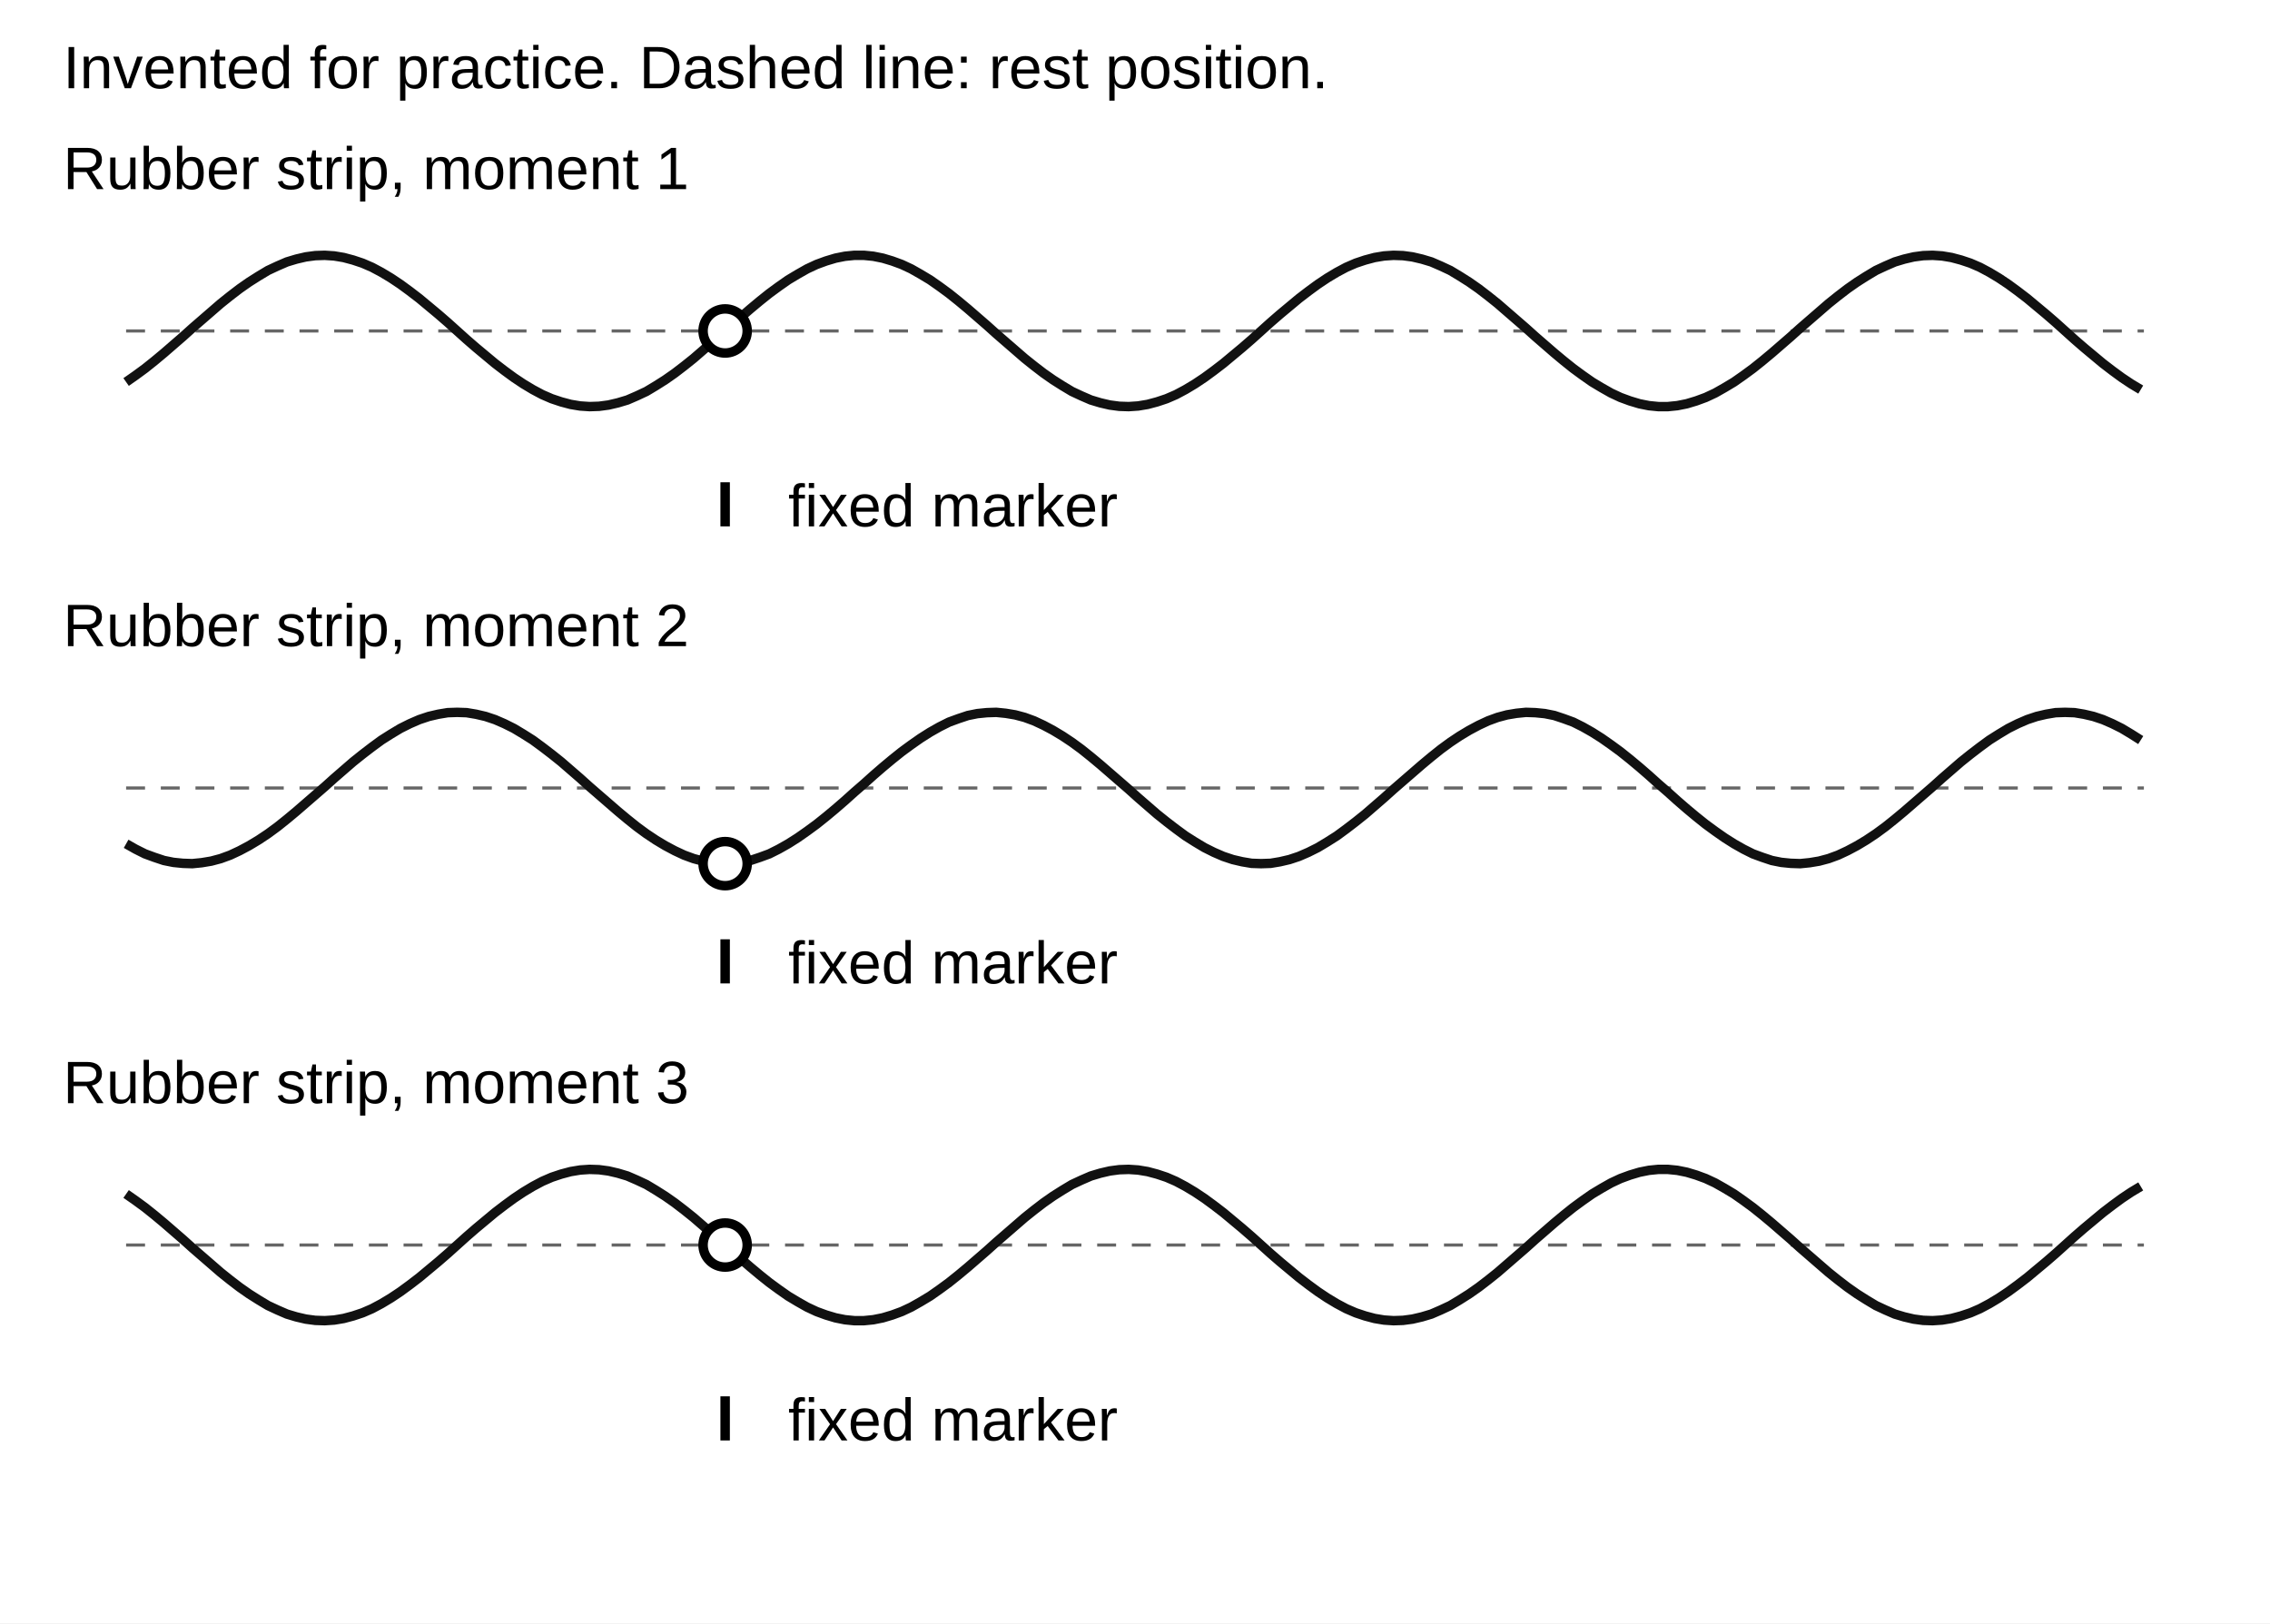
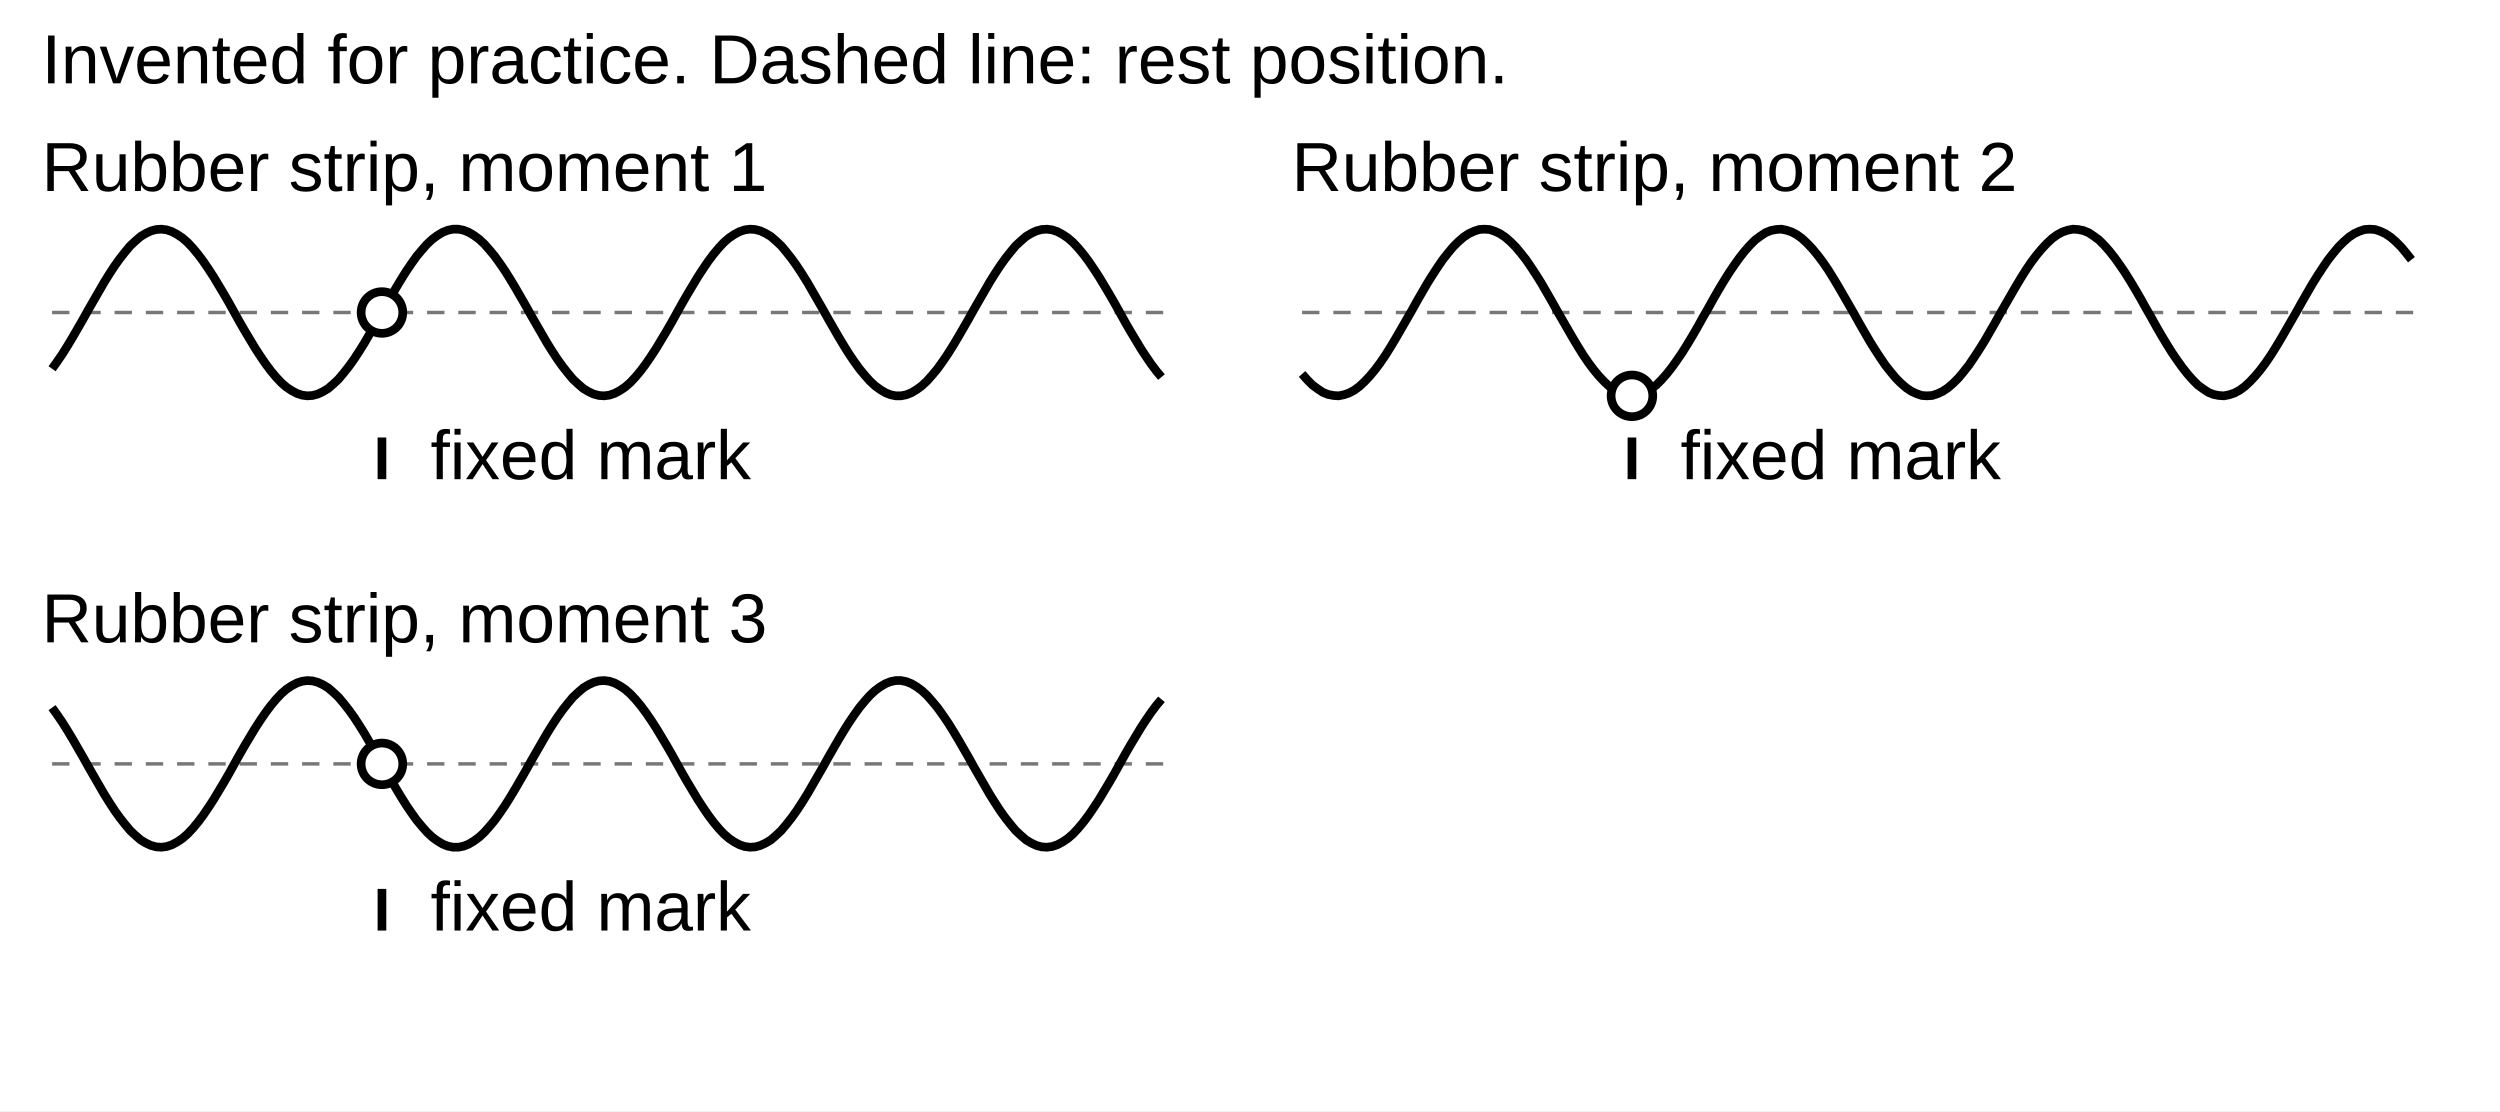
- <svg xmlns="http://www.w3.org/2000/svg" viewBox="0 0 720 515" role="img" aria-label="Original invented observation frames">
+ <svg xmlns="http://www.w3.org/2000/svg" viewBox="0 0 720 320" role="img" aria-label="Original invented observation frames">
  <rect width="100%" height="100%" fill="white" />
-   <g font-family="Arial,sans-serif" font-size="19" fill="black">
-     <text x="20" y="28">Invented for practice. Dashed line: rest position.</text>
-     <text x="20" y="60">Rubber strip, moment 1</text>
-     <line x1="40" y1="105" x2="680" y2="105" stroke="#666" stroke-dasharray="6 5" />
-     <polyline points="40.0,121.2 43.0,119.1 46.0,116.9 49.0,114.5 52.0,112.0 55.0,109.4 58.0,106.8 61.0,104.1 64.0,101.5 67.0,98.9 70.0,96.3 73.0,93.9 76.0,91.6 79.0,89.5 82.0,87.6 85.0,85.8 88.0,84.4 91.0,83.1 94.0,82.2 97.0,81.5 100.0,81.1 103.0,81.0 106.0,81.2 109.0,81.7 112.0,82.5 115.0,83.5 118.0,84.8 121.0,86.4 124.0,88.2 127.0,90.2 130.0,92.4 133.0,94.7 136.0,97.2 139.0,99.7 142.0,102.3 145.0,105.0 148.0,107.7 151.0,110.3 154.0,112.8 157.0,115.3 160.0,117.6 163.0,119.8 166.0,121.8 169.0,123.6 172.0,125.2 175.0,126.5 178.0,127.5 181.0,128.3 184.0,128.8 187.0,129.0 190.0,128.9 193.0,128.5 196.0,127.8 199.0,126.9 202.0,125.6 205.0,124.2 208.0,122.4 211.0,120.5 214.0,118.4 217.0,116.1 220.0,113.7 223.0,111.1 226.0,108.5 229.0,105.9 232.0,103.2 235.0,100.6 238.0,98.0 241.0,95.5 244.0,93.1 247.0,90.9 250.0,88.8 253.0,87.0 256.0,85.3 259.0,83.9 262.0,82.8 265.0,81.9 268.0,81.3 271.0,81.0 274.0,81.0 277.0,81.3 280.0,81.9 283.0,82.8 286.0,83.9 289.0,85.3 292.0,87.0 295.0,88.8 298.0,90.9 301.0,93.1 304.0,95.5 307.0,98.0 310.0,100.6 313.0,103.2 316.0,105.9 319.0,108.5 322.0,111.1 325.0,113.7 328.0,116.1 331.0,118.4 334.0,120.5 337.0,122.4 340.0,124.2 343.0,125.6 346.0,126.9 349.0,127.8 352.0,128.5 355.0,128.9 358.0,129.0 361.0,128.8 364.0,128.3 367.0,127.5 370.0,126.5 373.0,125.2 376.0,123.6 379.0,121.8 382.0,119.8 385.0,117.6 388.0,115.3 391.0,112.8 394.0,110.3 397.0,107.7 400.0,105.0 403.0,102.3 406.0,99.7 409.0,97.2 412.0,94.7 415.0,92.4 418.0,90.2 421.0,88.2 424.0,86.4 427.0,84.8 430.0,83.5 433.0,82.5 436.0,81.7 439.0,81.2 442.0,81.0 445.0,81.1 448.0,81.5 451.0,82.2 454.0,83.1 457.0,84.4 460.0,85.8 463.0,87.6 466.0,89.5 469.0,91.6 472.0,93.9 475.0,96.3 478.0,98.9 481.0,101.5 484.0,104.1 487.0,106.8 490.0,109.4 493.0,112.0 496.0,114.5 499.0,116.9 502.0,119.1 505.0,121.2 508.0,123.0 511.0,124.7 514.0,126.1 517.0,127.2 520.0,128.1 523.0,128.7 526.0,129.0 529.0,129.0 532.0,128.7 535.0,128.1 538.0,127.2 541.0,126.1 544.0,124.7 547.0,123.0 550.0,121.2 553.0,119.1 556.0,116.9 559.0,114.5 562.0,112.0 565.0,109.4 568.0,106.8 571.0,104.1 574.0,101.5 577.0,98.9 580.0,96.3 583.0,93.9 586.0,91.6 589.0,89.5 592.0,87.6 595.0,85.8 598.0,84.4 601.0,83.1 604.0,82.2 607.0,81.5 610.0,81.1 613.0,81.0 616.0,81.2 619.0,81.7 622.0,82.5 625.0,83.5 628.0,84.8 631.0,86.4 634.0,88.2 637.0,90.2 640.0,92.4 643.0,94.7 646.0,97.2 649.0,99.7 652.0,102.3 655.0,105.0 658.0,107.7 661.0,110.3 664.0,112.8 667.0,115.3 670.0,117.6 673.0,119.8 676.0,121.8 679.0,123.6" fill="none" stroke="#111" stroke-width="3" />
-     <circle cx="230" cy="105.0" r="7" fill="white" stroke="black" stroke-width="3" />
-     <line x1="230" y1="153" x2="230" y2="167" stroke="black" stroke-width="3" />
-     <text x="250" y="167">fixed marker</text>
-     <text x="20" y="205">Rubber strip, moment 2</text>
-     <line x1="40" y1="250" x2="680" y2="250" stroke="#666" stroke-dasharray="6 5" />
-     <polyline points="40.0,267.7 43.0,269.4 46.0,270.9 49.0,272.0 52.0,273.0 55.0,273.6 58.0,273.9 61.0,274.0 64.0,273.7 67.0,273.2 70.0,272.4 73.0,271.3 76.0,269.9 79.0,268.3 82.0,266.5 85.0,264.5 88.0,262.3 91.0,259.9 94.0,257.4 97.0,254.8 100.0,252.2 103.0,249.6 106.0,246.9 109.0,244.3 112.0,241.7 115.0,239.3 118.0,237.0 121.0,234.8 124.0,232.9 127.0,231.1 130.0,229.6 133.0,228.3 136.0,227.3 139.0,226.6 142.0,226.1 145.0,226.0 148.0,226.1 151.0,226.6 154.0,227.3 157.0,228.3 160.0,229.6 163.0,231.1 166.0,232.9 169.0,234.8 172.0,237.0 175.0,239.3 178.0,241.7 181.0,244.3 184.0,246.9 187.0,249.6 190.0,252.2 193.0,254.8 196.0,257.4 199.0,259.9 202.0,262.3 205.0,264.5 208.0,266.5 211.0,268.3 214.0,269.9 217.0,271.3 220.0,272.4 223.0,273.2 226.0,273.7 229.0,274.0 232.0,273.9 235.0,273.6 238.0,273.0 241.0,272.0 244.0,270.9 247.0,269.4 250.0,267.7 253.0,265.8 256.0,263.7 259.0,261.5 262.0,259.1 265.0,256.6 268.0,254.0 271.0,251.3 274.0,248.7 277.0,246.0 280.0,243.4 283.0,240.9 286.0,238.5 289.0,236.3 292.0,234.2 295.0,232.3 298.0,230.6 301.0,229.1 304.0,228.0 307.0,227.0 310.0,226.4 313.0,226.1 316.0,226.0 319.0,226.3 322.0,226.8 325.0,227.6 328.0,228.7 331.0,230.1 334.0,231.7 337.0,233.5 340.0,235.5 343.0,237.7 346.0,240.1 349.0,242.6 352.0,245.2 355.0,247.8 358.0,250.4 361.0,253.1 364.0,255.7 367.0,258.3 370.0,260.7 373.0,263.0 376.0,265.2 379.0,267.1 382.0,268.9 385.0,270.4 388.0,271.7 391.0,272.7 394.0,273.4 397.0,273.9 400.0,274.0 403.0,273.9 406.0,273.4 409.0,272.7 412.0,271.7 415.0,270.4 418.0,268.9 421.0,267.1 424.0,265.2 427.0,263.0 430.0,260.7 433.0,258.3 436.0,255.7 439.0,253.1 442.0,250.4 445.0,247.8 448.0,245.2 451.0,242.6 454.0,240.1 457.0,237.7 460.0,235.5 463.0,233.5 466.0,231.7 469.0,230.1 472.0,228.7 475.0,227.6 478.0,226.8 481.0,226.3 484.0,226.0 487.0,226.1 490.0,226.4 493.0,227.0 496.0,228.0 499.0,229.1 502.0,230.6 505.0,232.3 508.0,234.2 511.0,236.3 514.0,238.5 517.0,240.9 520.0,243.4 523.0,246.0 526.0,248.7 529.0,251.3 532.0,254.0 535.0,256.6 538.0,259.1 541.0,261.5 544.0,263.7 547.0,265.8 550.0,267.7 553.0,269.4 556.0,270.9 559.0,272.0 562.0,273.0 565.0,273.6 568.0,273.9 571.0,274.0 574.0,273.7 577.0,273.2 580.0,272.4 583.0,271.3 586.0,269.9 589.0,268.3 592.0,266.5 595.0,264.5 598.0,262.3 601.0,259.9 604.0,257.4 607.0,254.8 610.0,252.2 613.0,249.6 616.0,246.9 619.0,244.3 622.0,241.7 625.0,239.3 628.0,237.0 631.0,234.8 634.0,232.9 637.0,231.1 640.0,229.6 643.0,228.3 646.0,227.3 649.0,226.6 652.0,226.1 655.0,226.0 658.0,226.1 661.0,226.6 664.0,227.3 667.0,228.3 670.0,229.6 673.0,231.1 676.0,232.9 679.0,234.8" fill="none" stroke="#111" stroke-width="3" />
-     <circle cx="230" cy="274.0" r="7" fill="white" stroke="black" stroke-width="3" />
-     <line x1="230" y1="298" x2="230" y2="312" stroke="black" stroke-width="3" />
-     <text x="250" y="312">fixed marker</text>
-     <text x="20" y="350">Rubber strip, moment 3</text>
-     <line x1="40" y1="395" x2="680" y2="395" stroke="#666" stroke-dasharray="6 5" />
-     <polyline points="40.0,378.8 43.0,380.9 46.0,383.1 49.0,385.5 52.0,388.0 55.0,390.6 58.0,393.2 61.0,395.9 64.0,398.5 67.0,401.1 70.0,403.7 73.0,406.1 76.0,408.4 79.0,410.5 82.0,412.4 85.0,414.2 88.0,415.6 91.0,416.9 94.0,417.8 97.0,418.5 100.0,418.9 103.0,419.0 106.0,418.8 109.0,418.3 112.0,417.5 115.0,416.5 118.0,415.2 121.0,413.6 124.0,411.8 127.0,409.8 130.0,407.6 133.0,405.3 136.0,402.8 139.0,400.3 142.0,397.7 145.0,395.0 148.0,392.3 151.0,389.7 154.0,387.2 157.0,384.7 160.0,382.4 163.0,380.2 166.0,378.2 169.0,376.4 172.0,374.8 175.0,373.5 178.0,372.5 181.0,371.7 184.0,371.2 187.0,371.0 190.0,371.1 193.0,371.5 196.0,372.2 199.0,373.1 202.0,374.4 205.0,375.8 208.0,377.6 211.0,379.5 214.0,381.6 217.0,383.9 220.0,386.3 223.0,388.9 226.0,391.5 229.0,394.1 232.0,396.8 235.0,399.4 238.0,402.0 241.0,404.5 244.0,406.9 247.0,409.1 250.0,411.2 253.0,413.0 256.0,414.7 259.0,416.1 262.0,417.2 265.0,418.1 268.0,418.7 271.0,419.0 274.0,419.0 277.0,418.7 280.0,418.1 283.0,417.2 286.0,416.1 289.0,414.7 292.0,413.0 295.0,411.2 298.0,409.1 301.0,406.9 304.0,404.5 307.0,402.0 310.0,399.4 313.0,396.8 316.0,394.1 319.0,391.5 322.0,388.9 325.0,386.3 328.0,383.9 331.0,381.6 334.0,379.5 337.0,377.6 340.0,375.8 343.0,374.4 346.0,373.1 349.0,372.2 352.0,371.5 355.0,371.1 358.0,371.0 361.0,371.2 364.0,371.7 367.0,372.5 370.0,373.5 373.0,374.8 376.0,376.4 379.0,378.2 382.0,380.2 385.0,382.4 388.0,384.7 391.0,387.2 394.0,389.7 397.0,392.3 400.0,395.0 403.0,397.7 406.0,400.3 409.0,402.8 412.0,405.3 415.0,407.6 418.0,409.8 421.0,411.8 424.0,413.6 427.0,415.2 430.0,416.5 433.0,417.5 436.0,418.3 439.0,418.8 442.0,419.0 445.0,418.9 448.0,418.5 451.0,417.8 454.0,416.9 457.0,415.6 460.0,414.2 463.0,412.4 466.0,410.5 469.0,408.4 472.0,406.1 475.0,403.7 478.0,401.1 481.0,398.5 484.0,395.9 487.0,393.2 490.0,390.6 493.0,388.0 496.0,385.5 499.0,383.1 502.0,380.9 505.0,378.8 508.0,377.0 511.0,375.3 514.0,373.9 517.0,372.8 520.0,371.9 523.0,371.3 526.0,371.0 529.0,371.0 532.0,371.3 535.0,371.9 538.0,372.8 541.0,373.9 544.0,375.3 547.0,377.0 550.0,378.8 553.0,380.9 556.0,383.1 559.0,385.5 562.0,388.0 565.0,390.6 568.0,393.2 571.0,395.9 574.0,398.5 577.0,401.1 580.0,403.7 583.0,406.1 586.0,408.4 589.0,410.5 592.0,412.4 595.0,414.2 598.0,415.6 601.0,416.9 604.0,417.8 607.0,418.5 610.0,418.9 613.0,419.0 616.0,418.8 619.0,418.3 622.0,417.5 625.0,416.5 628.0,415.2 631.0,413.6 634.0,411.8 637.0,409.8 640.0,407.6 643.0,405.3 646.0,402.8 649.0,400.3 652.0,397.7 655.0,395.0 658.0,392.3 661.0,389.7 664.0,387.2 667.0,384.7 670.0,382.4 673.0,380.2 676.0,378.2 679.0,376.4" fill="none" stroke="#111" stroke-width="3" />
-     <circle cx="230" cy="395.0" r="7" fill="white" stroke="black" stroke-width="3" />
-     <line x1="230" y1="443" x2="230" y2="457" stroke="black" stroke-width="3" />
-     <text x="250" y="457">fixed marker</text>
+   <g font-family="Arial,sans-serif" font-size="20" fill="black">
+     <text x="12" y="24">Invented for practice. Dashed line: rest position.</text>
+     <text x="12" y="55">Rubber strip, moment 1</text>
+     <line x1="15" y1="90" x2="335" y2="90" stroke="#777" stroke-dasharray="5 4" />
+     <polyline points="15.0,106.2 16.5,104.1 18.0,101.9 19.5,99.5 21.0,97.0 22.5,94.4 24.0,91.8 25.5,89.1 27.0,86.5 28.5,83.9 30.0,81.3 31.5,78.9 33.0,76.6 34.5,74.5 36.0,72.6 37.5,70.8 39.0,69.4 40.5,68.1 42.0,67.2 43.5,66.5 45.0,66.1 46.5,66.0 48.0,66.2 49.5,66.7 51.0,67.5 52.5,68.5 54.0,69.8 55.5,71.4 57.0,73.2 58.5,75.2 60.0,77.4 61.5,79.7 63.0,82.2 64.5,84.7 66.0,87.3 67.5,90.0 69.0,92.7 70.5,95.3 72.0,97.8 73.5,100.3 75.0,102.6 76.5,104.8 78.0,106.8 79.5,108.6 81.0,110.2 82.5,111.5 84.0,112.5 85.5,113.3 87.0,113.8 88.5,114.0 90.0,113.9 91.5,113.5 93.0,112.8 94.5,111.9 96.0,110.6 97.5,109.2 99.0,107.4 100.5,105.5 102.0,103.4 103.5,101.1 105.0,98.7 106.5,96.1 108.0,93.5 109.5,90.9 111.0,88.2 112.5,85.6 114.0,83.0 115.5,80.5 117.0,78.1 118.5,75.9 120.0,73.8 121.5,72.0 123.0,70.3 124.5,68.9 126.0,67.8 127.5,66.9 129.0,66.3 130.5,66.0 132.0,66.0 133.5,66.3 135.0,66.9 136.5,67.8 138.0,68.9 139.5,70.3 141.0,72.0 142.5,73.8 144.0,75.9 145.5,78.1 147.0,80.5 148.5,83.0 150.0,85.6 151.5,88.2 153.0,90.9 154.5,93.5 156.0,96.1 157.5,98.7 159.0,101.1 160.5,103.4 162.0,105.5 163.5,107.4 165.0,109.2 166.5,110.6 168.0,111.9 169.5,112.8 171.0,113.5 172.5,113.9 174.0,114.0 175.5,113.8 177.0,113.3 178.5,112.5 180.0,111.5 181.5,110.2 183.0,108.6 184.5,106.8 186.0,104.8 187.5,102.6 189.0,100.3 190.5,97.8 192.0,95.3 193.5,92.7 195.0,90.0 196.5,87.3 198.0,84.7 199.5,82.2 201.0,79.7 202.5,77.4 204.0,75.2 205.5,73.2 207.0,71.4 208.5,69.8 210.0,68.5 211.5,67.5 213.0,66.7 214.5,66.2 216.0,66.0 217.5,66.1 219.0,66.5 220.5,67.2 222.0,68.1 223.5,69.4 225.0,70.8 226.5,72.6 228.0,74.5 229.5,76.6 231.0,78.9 232.5,81.3 234.0,83.9 235.5,86.5 237.0,89.1 238.5,91.8 240.0,94.4 241.5,97.0 243.0,99.5 244.5,101.9 246.0,104.1 247.5,106.2 249.0,108.0 250.5,109.7 252.0,111.1 253.5,112.2 255.0,113.1 256.5,113.7 258.0,114.0 259.5,114.0 261.0,113.7 262.5,113.1 264.0,112.2 265.5,111.1 267.0,109.7 268.5,108.0 270.0,106.2 271.5,104.1 273.0,101.9 274.5,99.5 276.0,97.0 277.5,94.4 279.0,91.8 280.5,89.1 282.0,86.5 283.5,83.9 285.0,81.3 286.5,78.9 288.0,76.6 289.5,74.5 291.0,72.6 292.5,70.8 294.0,69.4 295.5,68.1 297.0,67.2 298.5,66.5 300.0,66.1 301.5,66.0 303.0,66.2 304.5,66.7 306.0,67.5 307.5,68.5 309.0,69.8 310.5,71.4 312.0,73.2 313.5,75.2 315.0,77.4 316.5,79.7 318.0,82.2 319.5,84.7 321.0,87.3 322.5,90.0 324.0,92.7 325.5,95.3 327.0,97.8 328.5,100.3 330.0,102.6 331.5,104.8 333.0,106.8 334.5,108.6" fill="none" stroke="black" stroke-width="2.5" />
+     <circle cx="110" cy="90.0" r="6" fill="white" stroke="black" stroke-width="2.5" />
+     <line x1="110" y1="126" x2="110" y2="138" stroke="black" stroke-width="2.5" />
+     <text x="124" y="138">fixed mark</text>
+     <text x="372" y="55">Rubber strip, moment 2</text>
+     <line x1="375" y1="90" x2="695" y2="90" stroke="#777" stroke-dasharray="5 4" />
+     <polyline points="375.0,107.7 376.5,109.4 378.0,110.9 379.5,112.0 381.0,113.0 382.5,113.6 384.0,113.9 385.5,114.0 387.0,113.7 388.5,113.2 390.0,112.4 391.5,111.3 393.0,109.9 394.5,108.3 396.0,106.5 397.5,104.5 399.0,102.3 400.5,99.9 402.0,97.4 403.5,94.8 405.0,92.2 406.5,89.6 408.0,86.9 409.5,84.3 411.0,81.7 412.5,79.3 414.0,77.0 415.5,74.8 417.0,72.9 418.5,71.1 420.0,69.6 421.5,68.3 423.0,67.3 424.5,66.6 426.0,66.1 427.5,66.0 429.0,66.1 430.5,66.6 432.0,67.3 433.5,68.3 435.0,69.6 436.5,71.1 438.0,72.9 439.5,74.8 441.0,77.0 442.5,79.3 444.0,81.7 445.5,84.3 447.0,86.9 448.5,89.6 450.0,92.2 451.5,94.8 453.0,97.4 454.5,99.9 456.0,102.3 457.5,104.5 459.0,106.5 460.5,108.3 462.0,109.9 463.5,111.3 465.0,112.4 466.5,113.2 468.0,113.7 469.5,114.0 471.0,113.9 472.5,113.6 474.0,113.0 475.5,112.0 477.0,110.9 478.5,109.4 480.0,107.7 481.5,105.8 483.0,103.7 484.5,101.5 486.0,99.1 487.5,96.6 489.0,94.0 490.5,91.3 492.0,88.7 493.5,86.0 495.0,83.4 496.5,80.9 498.0,78.5 499.5,76.3 501.0,74.2 502.5,72.3 504.0,70.6 505.5,69.1 507.0,68.0 508.5,67.0 510.0,66.4 511.5,66.1 513.0,66.0 514.5,66.3 516.0,66.8 517.5,67.6 519.0,68.7 520.5,70.1 522.0,71.7 523.5,73.5 525.0,75.5 526.5,77.7 528.0,80.1 529.5,82.6 531.0,85.2 532.5,87.8 534.0,90.4 535.5,93.1 537.0,95.7 538.5,98.3 540.0,100.7 541.5,103.0 543.0,105.2 544.5,107.1 546.0,108.9 547.5,110.4 549.0,111.7 550.5,112.7 552.0,113.4 553.5,113.9 555.0,114.0 556.5,113.9 558.0,113.4 559.5,112.7 561.0,111.7 562.5,110.4 564.0,108.9 565.5,107.1 567.0,105.2 568.5,103.0 570.0,100.7 571.5,98.3 573.0,95.7 574.5,93.1 576.0,90.4 577.5,87.8 579.0,85.2 580.5,82.6 582.0,80.1 583.5,77.7 585.0,75.5 586.5,73.5 588.0,71.7 589.5,70.1 591.0,68.7 592.5,67.6 594.0,66.8 595.5,66.3 597.0,66.0 598.5,66.1 600.0,66.4 601.5,67.0 603.0,68.0 604.5,69.1 606.0,70.6 607.5,72.3 609.0,74.2 610.5,76.3 612.0,78.5 613.5,80.9 615.0,83.4 616.5,86.0 618.0,88.7 619.5,91.3 621.0,94.0 622.5,96.6 624.0,99.1 625.5,101.5 627.0,103.7 628.5,105.8 630.0,107.7 631.5,109.4 633.0,110.9 634.5,112.0 636.0,113.0 637.5,113.6 639.0,113.9 640.5,114.0 642.0,113.7 643.5,113.2 645.0,112.4 646.5,111.3 648.0,109.9 649.5,108.3 651.0,106.5 652.5,104.5 654.0,102.3 655.5,99.9 657.0,97.4 658.5,94.8 660.0,92.2 661.5,89.6 663.0,86.9 664.5,84.3 666.0,81.7 667.5,79.3 669.0,77.0 670.5,74.8 672.0,72.9 673.5,71.1 675.0,69.6 676.5,68.3 678.0,67.3 679.5,66.6 681.0,66.1 682.5,66.0 684.0,66.1 685.5,66.6 687.0,67.3 688.5,68.3 690.0,69.6 691.5,71.1 693.0,72.9 694.5,74.8" fill="none" stroke="black" stroke-width="2.5" />
+     <circle cx="470" cy="114.0" r="6" fill="white" stroke="black" stroke-width="2.5" />
+     <line x1="470" y1="126" x2="470" y2="138" stroke="black" stroke-width="2.5" />
+     <text x="484" y="138">fixed mark</text>
+     <text x="12" y="185">Rubber strip, moment 3</text>
+     <line x1="15" y1="220" x2="335" y2="220" stroke="#777" stroke-dasharray="5 4" />
+     <polyline points="15.0,203.8 16.5,205.9 18.0,208.1 19.5,210.5 21.0,213.0 22.5,215.6 24.0,218.2 25.5,220.9 27.0,223.5 28.5,226.1 30.0,228.7 31.5,231.1 33.0,233.4 34.5,235.5 36.0,237.4 37.5,239.2 39.0,240.6 40.5,241.9 42.0,242.8 43.5,243.5 45.0,243.9 46.5,244.0 48.0,243.8 49.5,243.3 51.0,242.5 52.5,241.5 54.0,240.2 55.5,238.6 57.0,236.8 58.5,234.8 60.0,232.6 61.5,230.3 63.0,227.8 64.5,225.3 66.0,222.7 67.5,220.0 69.0,217.3 70.5,214.7 72.0,212.2 73.5,209.7 75.0,207.4 76.5,205.2 78.0,203.2 79.5,201.4 81.0,199.8 82.5,198.5 84.0,197.5 85.5,196.7 87.0,196.2 88.5,196.0 90.0,196.1 91.5,196.5 93.0,197.2 94.5,198.1 96.0,199.4 97.5,200.8 99.0,202.6 100.5,204.5 102.0,206.6 103.5,208.9 105.0,211.3 106.5,213.9 108.0,216.5 109.5,219.1 111.0,221.8 112.5,224.4 114.0,227.0 115.5,229.5 117.0,231.9 118.5,234.1 120.0,236.2 121.5,238.0 123.0,239.7 124.5,241.1 126.0,242.2 127.5,243.1 129.0,243.7 130.5,244.0 132.0,244.0 133.5,243.7 135.0,243.1 136.5,242.2 138.0,241.1 139.5,239.7 141.0,238.0 142.5,236.2 144.0,234.1 145.5,231.9 147.0,229.5 148.5,227.0 150.0,224.4 151.5,221.8 153.0,219.1 154.5,216.5 156.0,213.9 157.5,211.3 159.0,208.9 160.5,206.6 162.0,204.5 163.5,202.6 165.0,200.8 166.5,199.4 168.0,198.1 169.5,197.2 171.0,196.5 172.5,196.1 174.0,196.0 175.5,196.2 177.0,196.7 178.5,197.5 180.0,198.5 181.5,199.8 183.0,201.4 184.5,203.2 186.0,205.2 187.5,207.4 189.0,209.7 190.5,212.2 192.0,214.7 193.5,217.3 195.0,220.0 196.5,222.7 198.0,225.3 199.5,227.8 201.0,230.3 202.5,232.6 204.0,234.8 205.5,236.8 207.0,238.6 208.5,240.2 210.0,241.5 211.5,242.5 213.0,243.3 214.5,243.8 216.0,244.0 217.5,243.9 219.0,243.5 220.5,242.8 222.0,241.9 223.5,240.6 225.0,239.2 226.5,237.4 228.0,235.5 229.5,233.4 231.0,231.1 232.5,228.7 234.0,226.1 235.5,223.5 237.0,220.9 238.5,218.2 240.0,215.6 241.5,213.0 243.0,210.5 244.5,208.1 246.0,205.9 247.5,203.8 249.0,202.0 250.5,200.3 252.0,198.9 253.5,197.8 255.0,196.9 256.5,196.3 258.0,196.0 259.5,196.0 261.0,196.3 262.5,196.9 264.0,197.8 265.5,198.9 267.0,200.3 268.5,202.0 270.0,203.8 271.5,205.9 273.0,208.1 274.5,210.5 276.0,213.0 277.5,215.6 279.0,218.2 280.5,220.9 282.0,223.5 283.5,226.1 285.0,228.7 286.5,231.1 288.0,233.4 289.5,235.5 291.0,237.4 292.5,239.2 294.0,240.6 295.5,241.9 297.0,242.8 298.5,243.5 300.0,243.9 301.5,244.0 303.0,243.8 304.5,243.3 306.0,242.5 307.5,241.5 309.0,240.2 310.5,238.6 312.0,236.8 313.5,234.8 315.0,232.6 316.5,230.3 318.0,227.8 319.5,225.3 321.0,222.7 322.5,220.0 324.0,217.3 325.5,214.7 327.0,212.2 328.5,209.7 330.0,207.4 331.5,205.2 333.0,203.2 334.5,201.4" fill="none" stroke="black" stroke-width="2.5" />
+     <circle cx="110" cy="220.0" r="6" fill="white" stroke="black" stroke-width="2.5" />
+     <line x1="110" y1="256" x2="110" y2="268" stroke="black" stroke-width="2.5" />
+     <text x="124" y="268">fixed mark</text>
  </g>
</svg>
